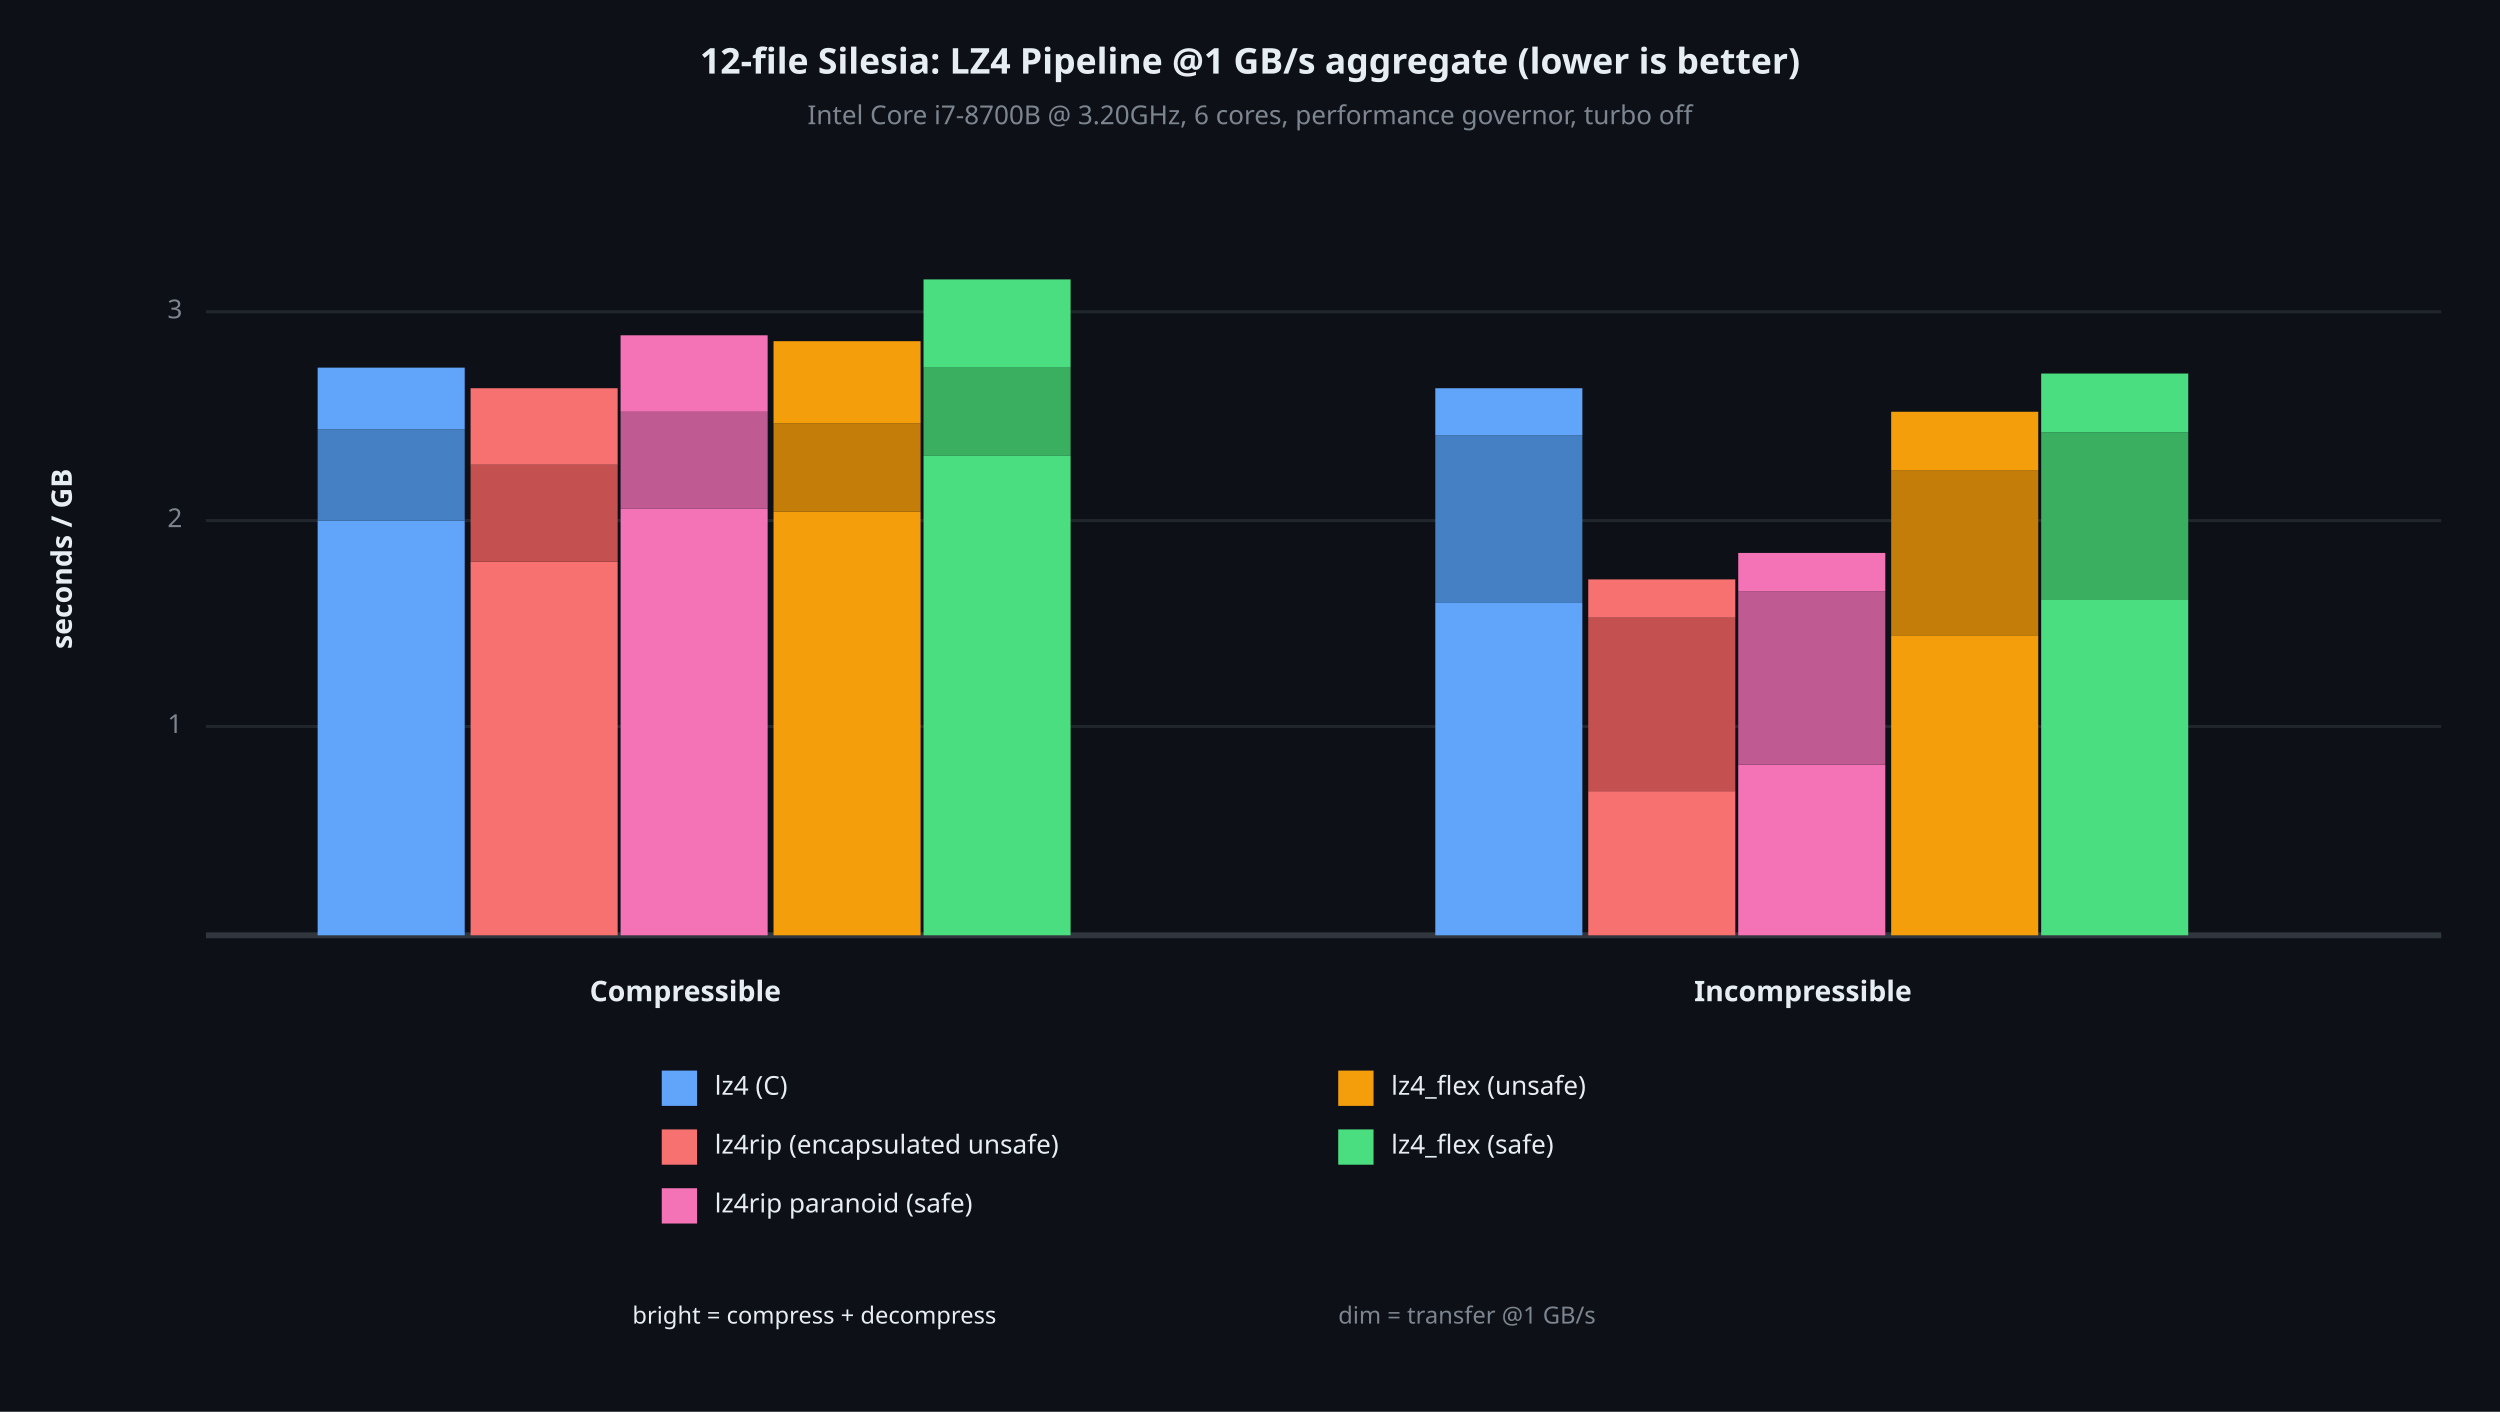
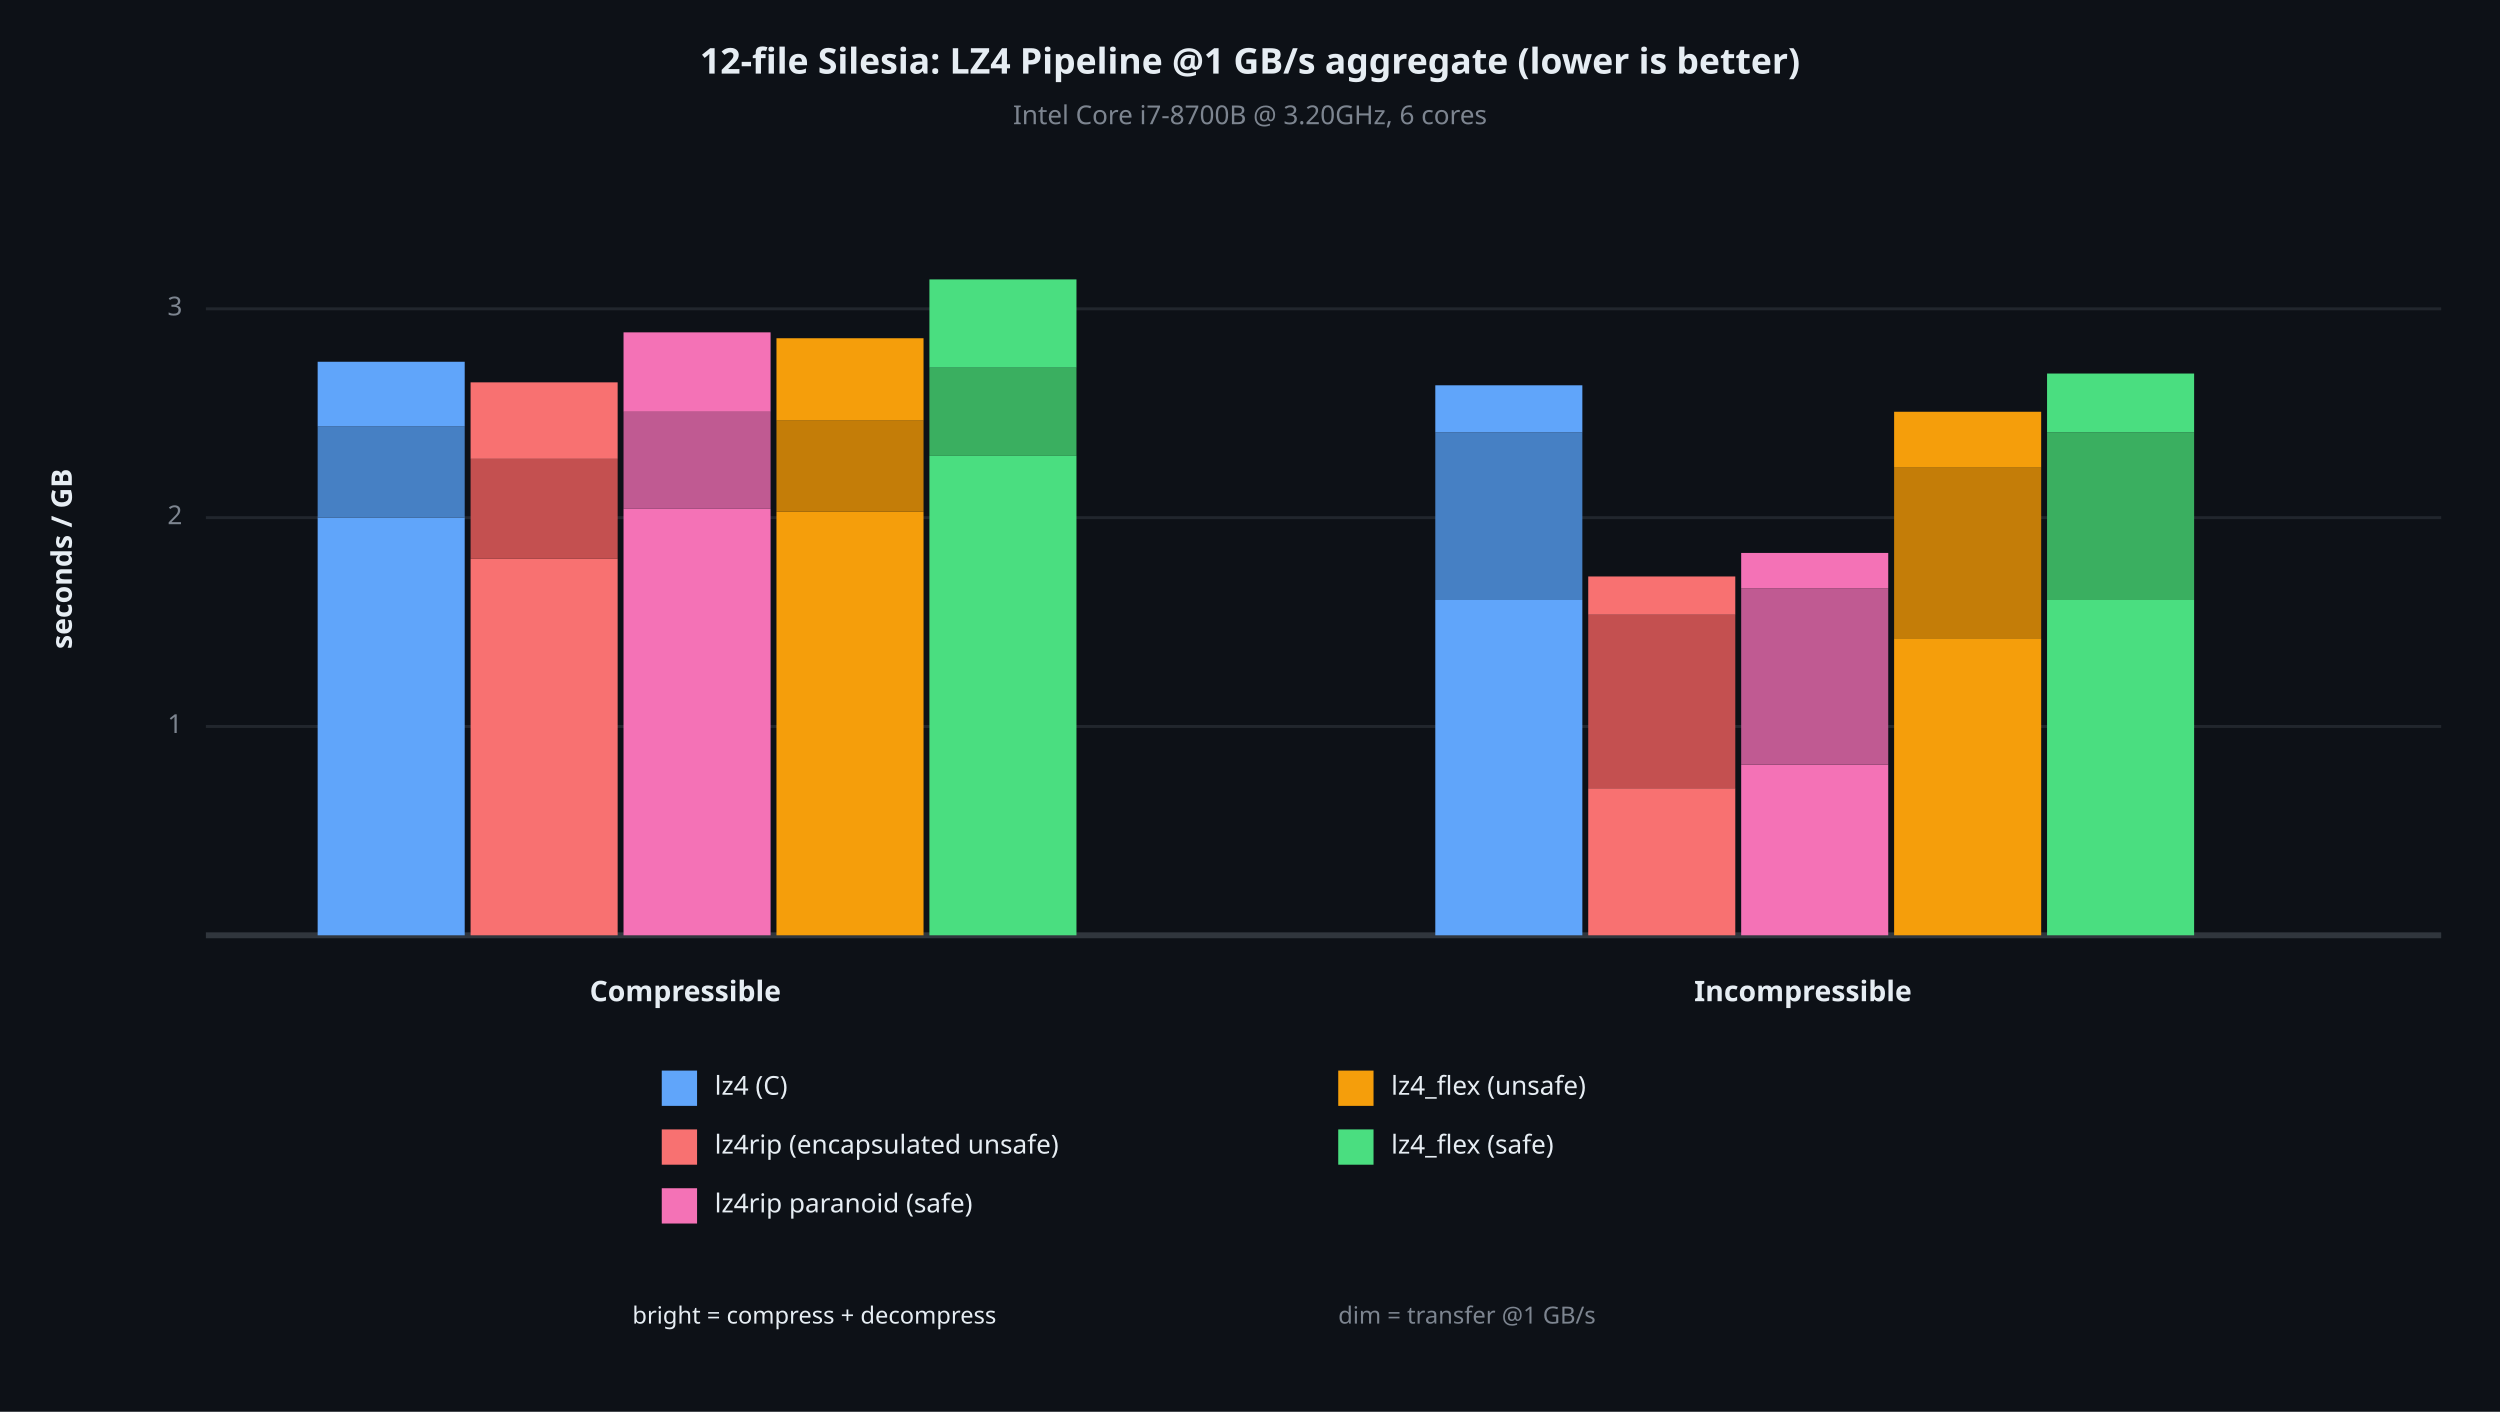
<svg xmlns="http://www.w3.org/2000/svg" viewBox="0 0 850 480" font-family="system-ui, -apple-system, sans-serif">
  <rect x="0" y="0" width="850" height="480" opacity="1" fill="#0D1117" stroke="none" />
  <text x="425" y="22" dy="0.5ex" text-anchor="middle" font-family="sans-serif" font-size="12.097" opacity="1" fill="#E6EDF3" font-weight="bold">
12-file Silesia: LZ4 Pipeline @1 GB/s aggregate (lower is better)
</text>
  <text x="425" y="40" dy="0.5ex" text-anchor="middle" font-family="sans-serif" font-size="8.871" opacity="1" fill="#7D8590">
- Intel Core i7-8700B @ 3.20GHz, 6 cores, performance governor, turbo off
+ Intel Core i7-8700B @ 3.20GHz, 6 cores
</text>
  <text x="22" y="190" dy="0.5ex" text-anchor="middle" font-family="sans-serif" font-size="9.677" opacity="1" fill="#E6EDF3" font-weight="bold" transform="rotate(270, 22, 190)">
seconds / GB
</text>
  <polyline fill="none" opacity="1" stroke="#21262D" stroke-width="1" points="70,247 830,247 " />
  <text x="62" y="247" dy="0.5ex" text-anchor="end" font-family="sans-serif" font-size="8.871" opacity="1" fill="#7D8590">
1
</text>
-   <polyline fill="none" opacity="1" stroke="#21262D" stroke-width="1" points="70,177 830,177 " />
-   <text x="62" y="177" dy="0.5ex" text-anchor="end" font-family="sans-serif" font-size="8.871" opacity="1" fill="#7D8590">
+   <polyline fill="none" opacity="1" stroke="#21262D" stroke-width="1" points="70,176 830,176 " />
+   <text x="62" y="176" dy="0.5ex" text-anchor="end" font-family="sans-serif" font-size="8.871" opacity="1" fill="#7D8590">
2
</text>
-   <polyline fill="none" opacity="1" stroke="#21262D" stroke-width="1" points="70,106 830,106 " />
-   <text x="62" y="106" dy="0.5ex" text-anchor="end" font-family="sans-serif" font-size="8.871" opacity="1" fill="#7D8590">
+   <polyline fill="none" opacity="1" stroke="#21262D" stroke-width="1" points="70,105 830,105 " />
+   <text x="62" y="105" dy="0.5ex" text-anchor="end" font-family="sans-serif" font-size="8.871" opacity="1" fill="#7D8590">
3
</text>
  <polyline fill="none" opacity="1" stroke="#30363D" stroke-width="2" points="70,318 830,318 " />
-   <rect x="108" y="177" width="50" height="141" opacity="1" fill="#60A5FA" stroke="none" />
-   <rect x="108" y="146" width="50" height="31" opacity="1" fill="#4680C4" stroke="none" />
-   <rect x="108" y="125" width="50" height="21" opacity="1" fill="#60A5FA" stroke="none" />
-   <rect x="160" y="191" width="50" height="127" opacity="1" fill="#F87171" stroke="none" />
-   <rect x="160" y="158" width="50" height="33" opacity="1" fill="#C45050" stroke="none" />
-   <rect x="160" y="132" width="50" height="26" opacity="1" fill="#F87171" stroke="none" />
-   <rect x="211" y="173" width="50" height="145" opacity="1" fill="#F472B6" stroke="none" />
-   <rect x="211" y="140" width="50" height="33" opacity="1" fill="#C05A92" stroke="none" />
-   <rect x="211" y="114" width="50" height="26" opacity="1" fill="#F472B6" stroke="none" />
-   <rect x="263" y="174" width="50" height="144" opacity="1" fill="#F59E0B" stroke="none" />
-   <rect x="263" y="144" width="50" height="30" opacity="1" fill="#C47D08" stroke="none" />
-   <rect x="263" y="116" width="50" height="28" opacity="1" fill="#F59E0B" stroke="none" />
-   <rect x="314" y="155" width="50" height="163" opacity="1" fill="#4ADE80" stroke="none" />
-   <rect x="314" y="125" width="50" height="30" opacity="1" fill="#3AAF60" stroke="none" />
-   <rect x="314" y="95" width="50" height="30" opacity="1" fill="#4ADE80" stroke="none" />
+   <rect x="108" y="176" width="50" height="142" opacity="1" fill="#60A5FA" stroke="none" />
+   <rect x="108" y="145" width="50" height="31" opacity="1" fill="#4680C4" stroke="none" />
+   <rect x="108" y="123" width="50" height="22" opacity="1" fill="#60A5FA" stroke="none" />
+   <rect x="160" y="190" width="50" height="128" opacity="1" fill="#F87171" stroke="none" />
+   <rect x="160" y="156" width="50" height="34" opacity="1" fill="#C45050" stroke="none" />
+   <rect x="160" y="130" width="50" height="26" opacity="1" fill="#F87171" stroke="none" />
+   <rect x="212" y="173" width="50" height="145" opacity="1" fill="#F472B6" stroke="none" />
+   <rect x="212" y="140" width="50" height="33" opacity="1" fill="#C05A92" stroke="none" />
+   <rect x="212" y="113" width="50" height="27" opacity="1" fill="#F472B6" stroke="none" />
+   <rect x="264" y="174" width="50" height="144" opacity="1" fill="#F59E0B" stroke="none" />
+   <rect x="264" y="143" width="50" height="31" opacity="1" fill="#C47D08" stroke="none" />
+   <rect x="264" y="115" width="50" height="28" opacity="1" fill="#F59E0B" stroke="none" />
+   <rect x="316" y="155" width="50" height="163" opacity="1" fill="#4ADE80" stroke="none" />
+   <rect x="316" y="125" width="50" height="30" opacity="1" fill="#3AAF60" stroke="none" />
+   <rect x="316" y="95" width="50" height="30" opacity="1" fill="#4ADE80" stroke="none" />
  <text x="233" y="338" dy="0.5ex" text-anchor="middle" font-family="sans-serif" font-size="9.677" opacity="1" fill="#E6EDF3" font-weight="bold">
Compressible
</text>
-   <rect x="488" y="205" width="50" height="113" opacity="1" fill="#60A5FA" stroke="none" />
-   <rect x="488" y="148" width="50" height="57" opacity="1" fill="#4680C4" stroke="none" />
-   <rect x="488" y="132" width="50" height="16" opacity="1" fill="#60A5FA" stroke="none" />
-   <rect x="540" y="269" width="50" height="49" opacity="1" fill="#F87171" stroke="none" />
-   <rect x="540" y="210" width="50" height="59" opacity="1" fill="#C45050" stroke="none" />
-   <rect x="540" y="197" width="50" height="13" opacity="1" fill="#F87171" stroke="none" />
-   <rect x="591" y="260" width="50" height="58" opacity="1" fill="#F472B6" stroke="none" />
-   <rect x="591" y="201" width="50" height="59" opacity="1" fill="#C05A92" stroke="none" />
-   <rect x="591" y="188" width="50" height="13" opacity="1" fill="#F472B6" stroke="none" />
-   <rect x="643" y="216" width="50" height="102" opacity="1" fill="#F59E0B" stroke="none" />
-   <rect x="643" y="160" width="50" height="56" opacity="1" fill="#C47D08" stroke="none" />
-   <rect x="643" y="140" width="50" height="20" opacity="1" fill="#F59E0B" stroke="none" />
-   <rect x="694" y="204" width="50" height="114" opacity="1" fill="#4ADE80" stroke="none" />
-   <rect x="694" y="147" width="50" height="57" opacity="1" fill="#3AAF60" stroke="none" />
-   <rect x="694" y="127" width="50" height="20" opacity="1" fill="#4ADE80" stroke="none" />
+   <rect x="488" y="204" width="50" height="114" opacity="1" fill="#60A5FA" stroke="none" />
+   <rect x="488" y="147" width="50" height="57" opacity="1" fill="#4680C4" stroke="none" />
+   <rect x="488" y="131" width="50" height="16" opacity="1" fill="#60A5FA" stroke="none" />
+   <rect x="540" y="268" width="50" height="50" opacity="1" fill="#F87171" stroke="none" />
+   <rect x="540" y="209" width="50" height="59" opacity="1" fill="#C45050" stroke="none" />
+   <rect x="540" y="196" width="50" height="13" opacity="1" fill="#F87171" stroke="none" />
+   <rect x="592" y="260" width="50" height="58" opacity="1" fill="#F472B6" stroke="none" />
+   <rect x="592" y="200" width="50" height="60" opacity="1" fill="#C05A92" stroke="none" />
+   <rect x="592" y="188" width="50" height="12" opacity="1" fill="#F472B6" stroke="none" />
+   <rect x="644" y="217" width="50" height="101" opacity="1" fill="#F59E0B" stroke="none" />
+   <rect x="644" y="159" width="50" height="58" opacity="1" fill="#C47D08" stroke="none" />
+   <rect x="644" y="140" width="50" height="19" opacity="1" fill="#F59E0B" stroke="none" />
+   <rect x="696" y="204" width="50" height="114" opacity="1" fill="#4ADE80" stroke="none" />
+   <rect x="696" y="147" width="50" height="57" opacity="1" fill="#3AAF60" stroke="none" />
+   <rect x="696" y="127" width="50" height="20" opacity="1" fill="#4ADE80" stroke="none" />
  <text x="613" y="338" dy="0.5ex" text-anchor="middle" font-family="sans-serif" font-size="9.677" opacity="1" fill="#E6EDF3" font-weight="bold">
Incompressible
</text>
  <rect x="225" y="364" width="12" height="12" opacity="1" fill="#60A5FA" stroke="none" />
  <text x="243" y="370" dy="0.5ex" text-anchor="start" font-family="sans-serif" font-size="8.871" opacity="1" fill="#E6EDF3">
lz4 (C)
</text>
  <rect x="225" y="384" width="12" height="12" opacity="1" fill="#F87171" stroke="none" />
  <text x="243" y="390" dy="0.5ex" text-anchor="start" font-family="sans-serif" font-size="8.871" opacity="1" fill="#E6EDF3">
lz4rip (encapsulated unsafe)
</text>
  <rect x="225" y="404" width="12" height="12" opacity="1" fill="#F472B6" stroke="none" />
  <text x="243" y="410" dy="0.5ex" text-anchor="start" font-family="sans-serif" font-size="8.871" opacity="1" fill="#E6EDF3">
lz4rip paranoid (safe)
</text>
  <rect x="455" y="364" width="12" height="12" opacity="1" fill="#F59E0B" stroke="none" />
  <text x="473" y="370" dy="0.5ex" text-anchor="start" font-family="sans-serif" font-size="8.871" opacity="1" fill="#E6EDF3">
lz4_flex (unsafe)
</text>
  <rect x="455" y="384" width="12" height="12" opacity="1" fill="#4ADE80" stroke="none" />
  <text x="473" y="390" dy="0.5ex" text-anchor="start" font-family="sans-serif" font-size="8.871" opacity="1" fill="#E6EDF3">
lz4_flex (safe)
</text>
  <text x="215" y="448" dy="0.5ex" text-anchor="start" font-family="sans-serif" font-size="8.065" opacity="1" fill="#E6EDF3">
bright = compress + decompress
</text>
  <text x="455" y="448" dy="0.5ex" text-anchor="start" font-family="sans-serif" font-size="8.065" opacity="1" fill="#7D8590">
dim = transfer @1 GB/s
</text>
</svg>
